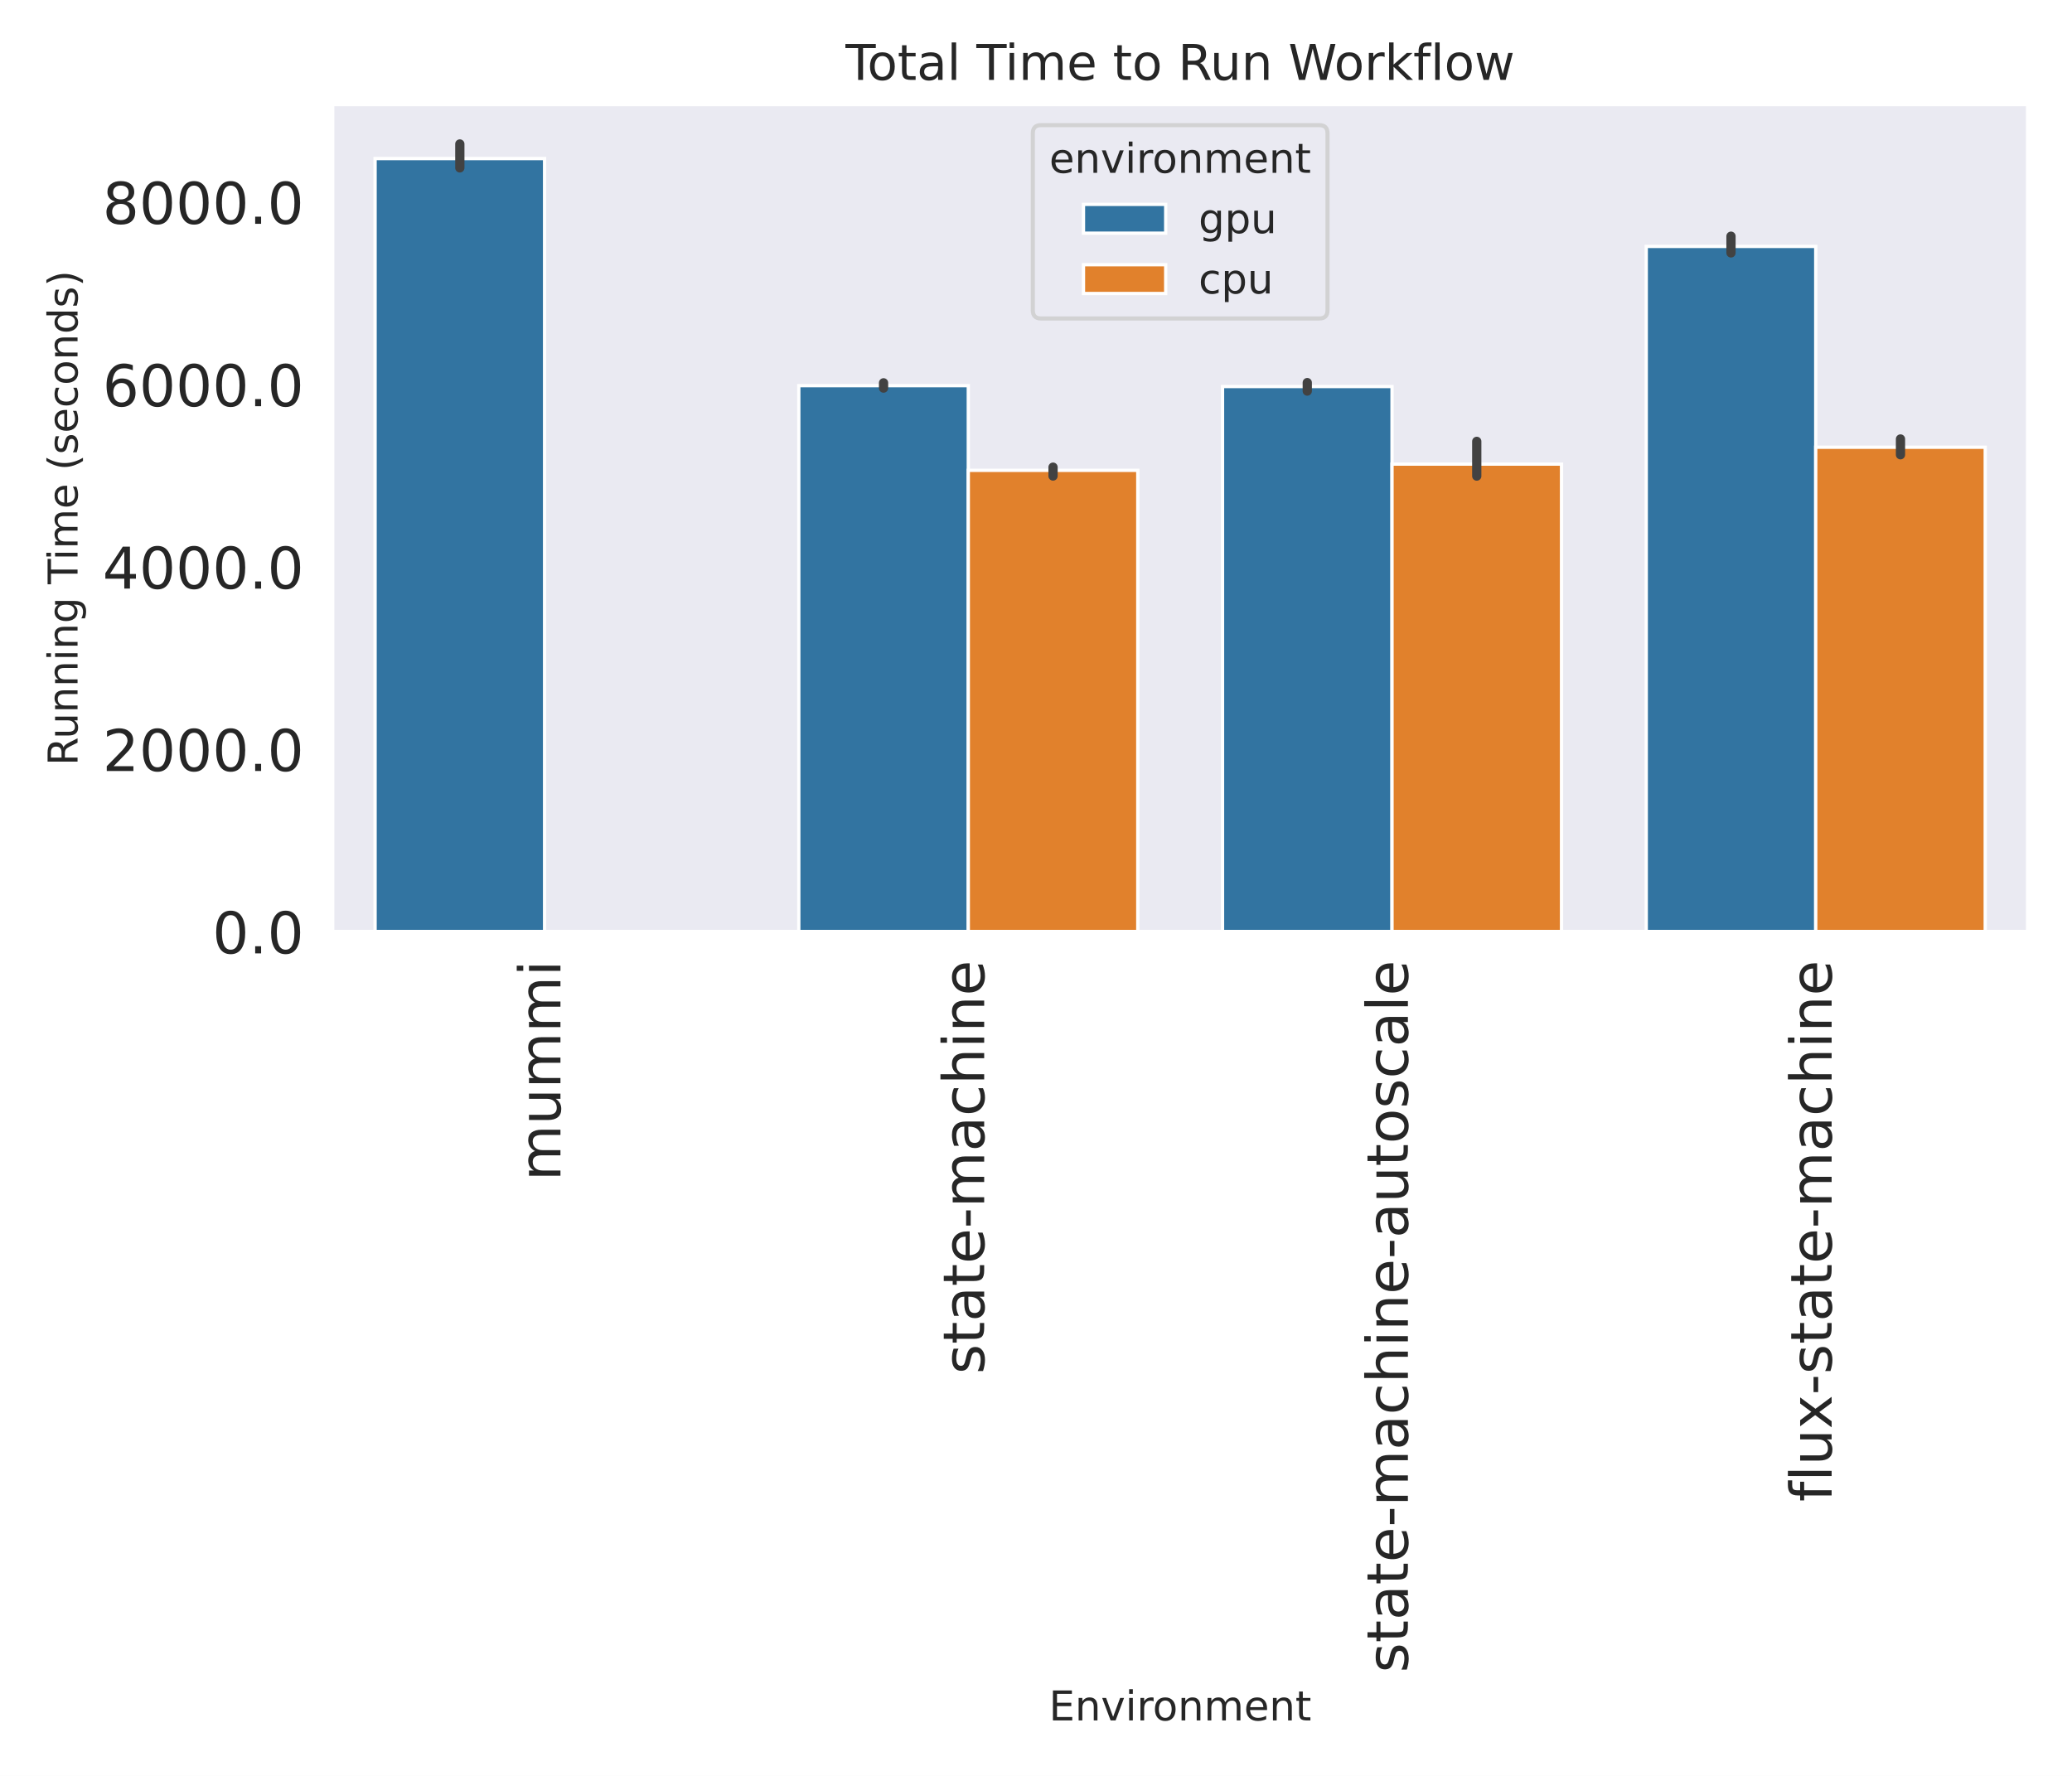
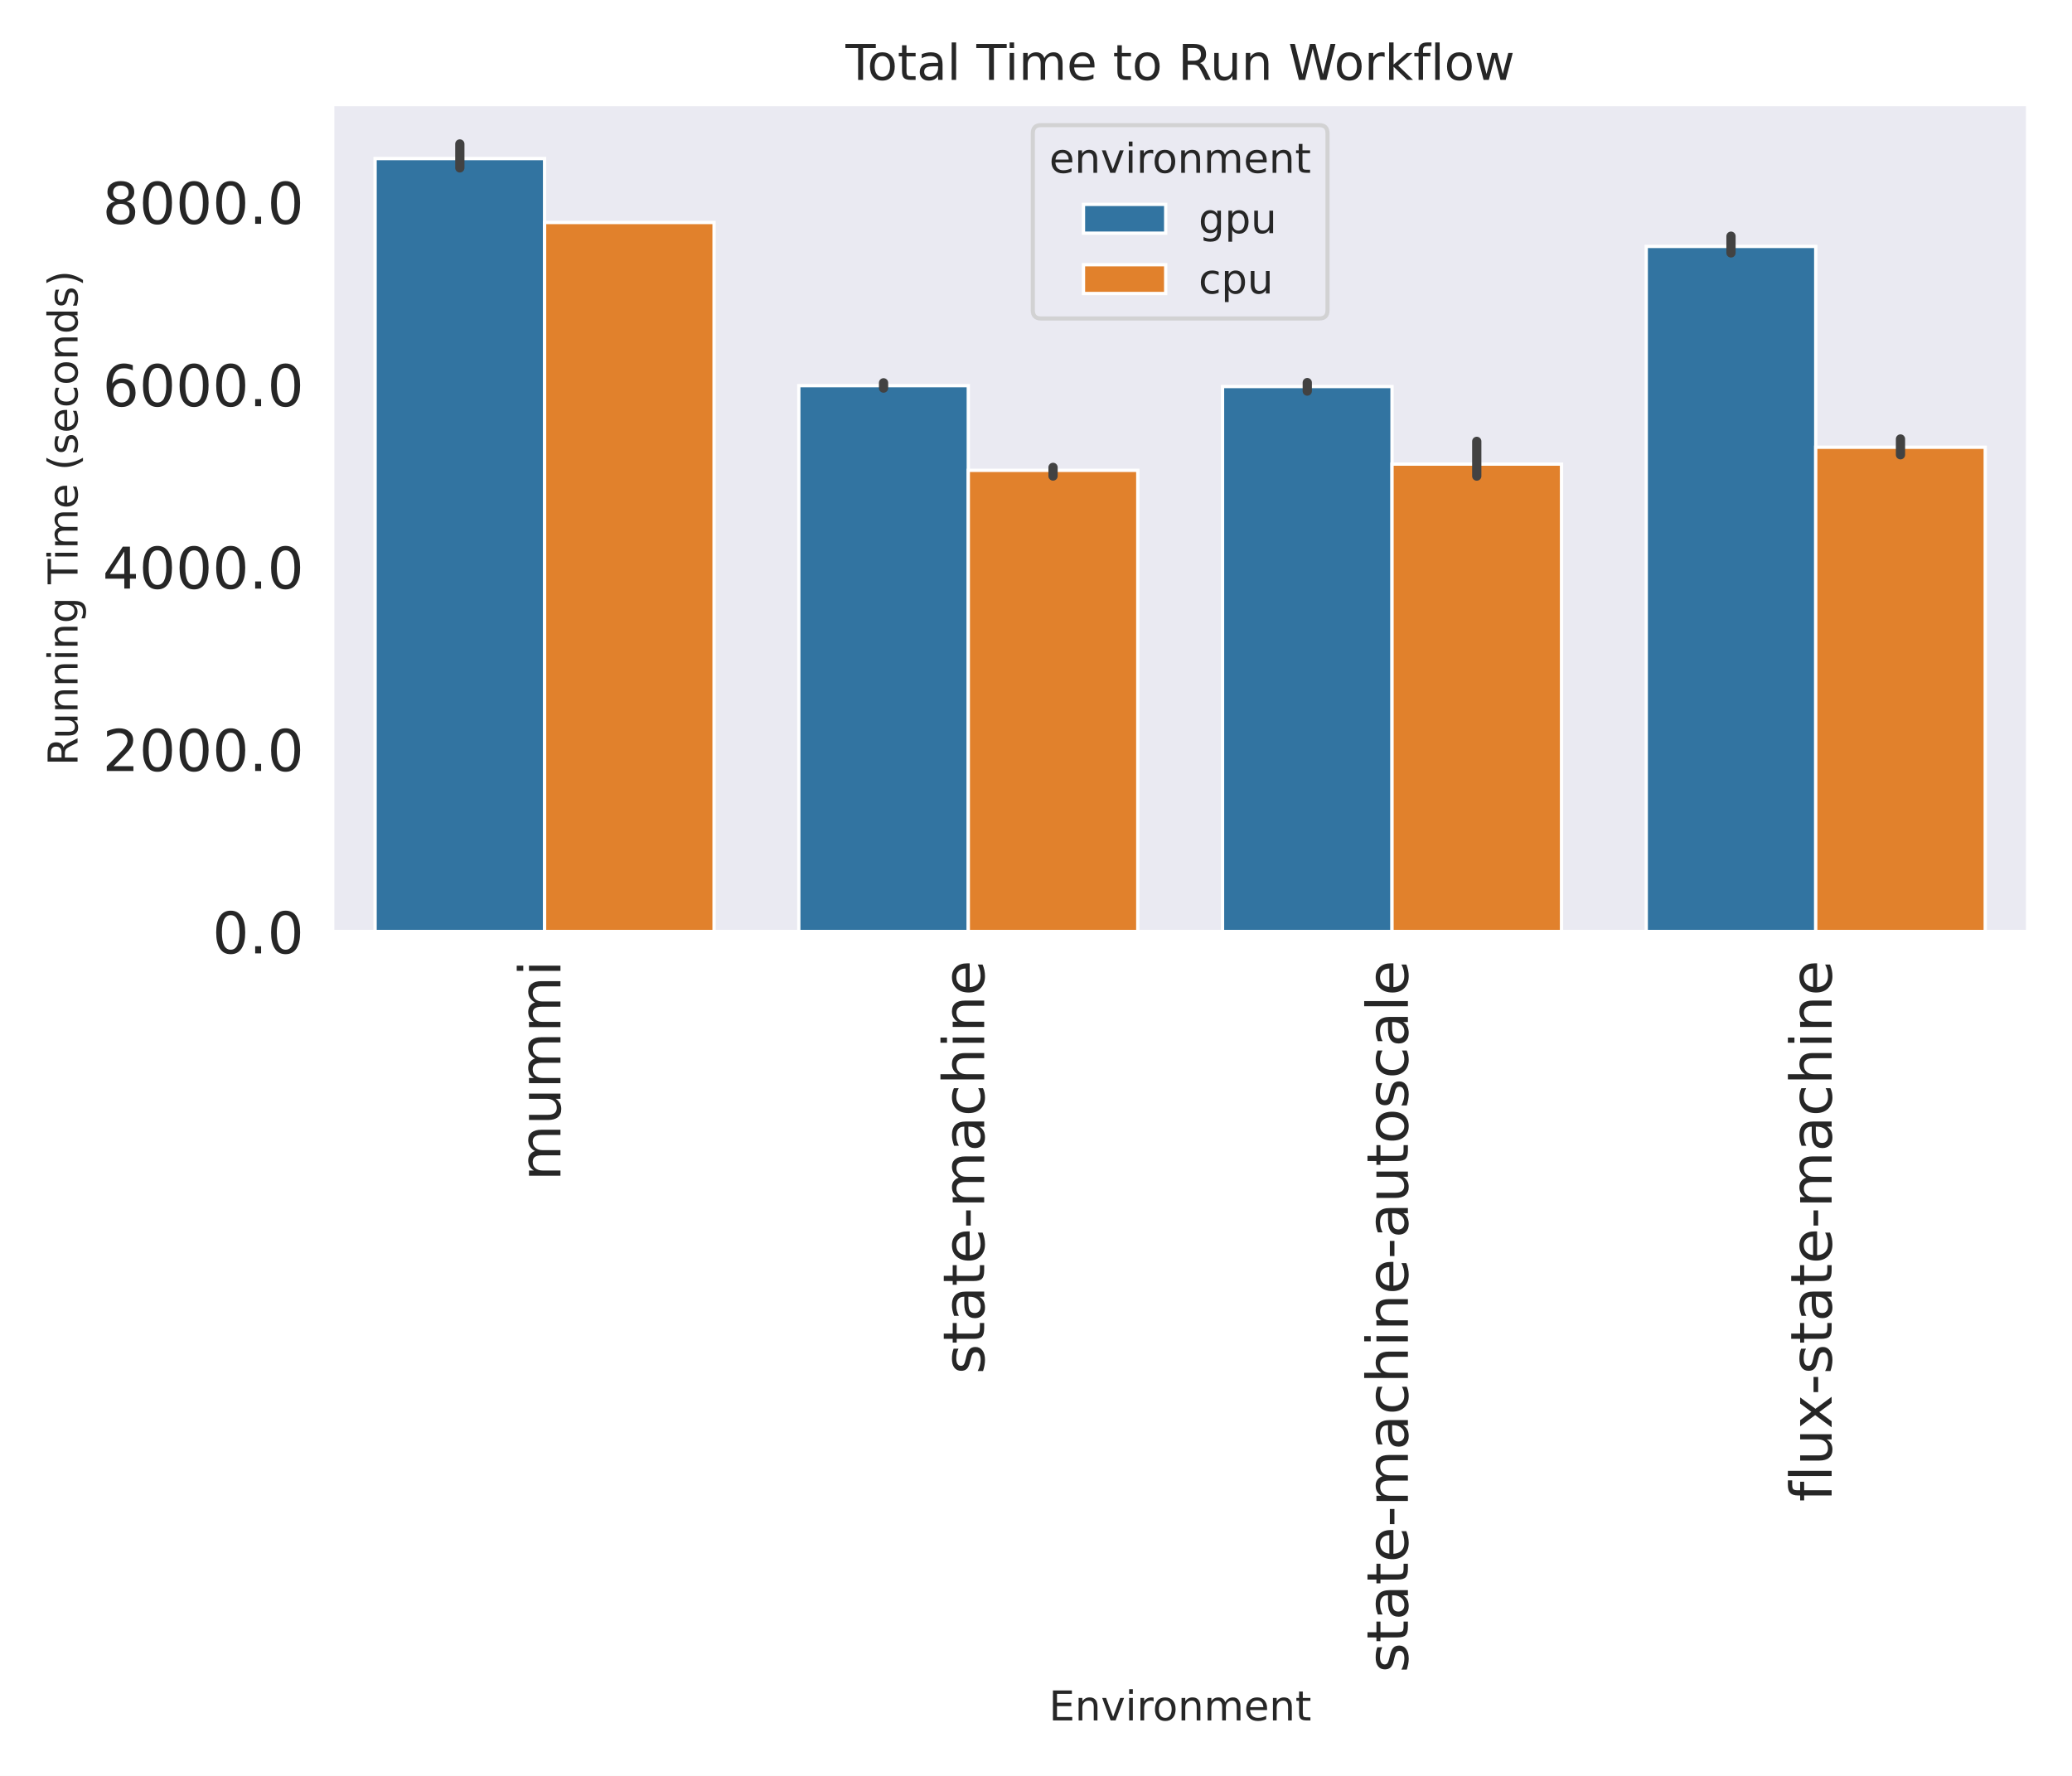
<svg xmlns="http://www.w3.org/2000/svg" xmlns:xlink="http://www.w3.org/1999/xlink" width="504pt" height="432pt" viewBox="0 0 504 432" version="1.1">
  <defs>
    <style type="text/css">*{stroke-linejoin: round; stroke-linecap: butt}</style>
  </defs>
  <g id="figure_1">
    <g id="patch_1">
      <path d="M 0 432  L 504 432  L 504 0  L 0 0  z " style="fill: #ffffff" />
    </g>
    <g id="axes_1">
      <g id="patch_2">
        <path d="M 80.93 226.6  L 493.2 226.6  L 493.2 25.44  L 80.93 25.44  z " style="fill: #eaeaf2" />
      </g>
      <g id="matplotlib.axis_1">
        <g id="xtick_1">
          <g id="text_1">
            <g style="fill: #262626" transform="translate(136.3269 287.2725) rotate(-90) scale(0.14 -0.14)">
              <defs>
                <path id="DejaVuSans-6d" d="M 3328 2828  Q 3544 3216 3844 3400  Q 4144 3584 4550 3584  Q 5097 3584 5394 3201  Q 5691 2819 5691 2113  L 5691 0  L 5113 0  L 5113 2094  Q 5113 2597 4934 2840  Q 4756 3084 4391 3084  Q 3944 3084 3684 2787  Q 3425 2491 3425 1978  L 3425 0  L 2847 0  L 2847 2094  Q 2847 2600 2669 2842  Q 2491 3084 2119 3084  Q 1678 3084 1418 2786  Q 1159 2488 1159 1978  L 1159 0  L 581 0  L 581 3500  L 1159 3500  L 1159 2956  Q 1356 3278 1631 3431  Q 1906 3584 2284 3584  Q 2666 3584 2933 3390  Q 3200 3197 3328 2828  z " transform="scale(0.015625)" />
                <path id="DejaVuSans-75" d="M 544 1381  L 544 3500  L 1119 3500  L 1119 1403  Q 1119 906 1312 657  Q 1506 409 1894 409  Q 2359 409 2629 706  Q 2900 1003 2900 1516  L 2900 3500  L 3475 3500  L 3475 0  L 2900 0  L 2900 538  Q 2691 219 2414 64  Q 2138 -91 1772 -91  Q 1169 -91 856 284  Q 544 659 544 1381  z M 1991 3584  L 1991 3584  z " transform="scale(0.015625)" />
                <path id="DejaVuSans-69" d="M 603 3500  L 1178 3500  L 1178 0  L 603 0  L 603 3500  z M 603 4863  L 1178 4863  L 1178 4134  L 603 4134  L 603 4863  z " transform="scale(0.015625)" />
              </defs>
              <use xlink:href="#DejaVuSans-6d" />
              <use xlink:href="#DejaVuSans-75" x="97.412" />
              <use xlink:href="#DejaVuSans-6d" x="160.791" />
              <use xlink:href="#DejaVuSans-6d" x="258.203" />
              <use xlink:href="#DejaVuSans-69" x="355.615" />
            </g>
          </g>
        </g>
        <g id="xtick_2">
          <g id="text_2">
            <g style="fill: #262626" transform="translate(239.3944 334.2775) rotate(-90) scale(0.14 -0.14)">
              <defs>
                <path id="DejaVuSans-73" d="M 2834 3397  L 2834 2853  Q 2591 2978 2328 3040  Q 2066 3103 1784 3103  Q 1356 3103 1142 2972  Q 928 2841 928 2578  Q 928 2378 1081 2264  Q 1234 2150 1697 2047  L 1894 2003  Q 2506 1872 2764 1633  Q 3022 1394 3022 966  Q 3022 478 2636 193  Q 2250 -91 1575 -91  Q 1294 -91 989 -36  Q 684 19 347 128  L 347 722  Q 666 556 975 473  Q 1284 391 1588 391  Q 1994 391 2212 530  Q 2431 669 2431 922  Q 2431 1156 2273 1281  Q 2116 1406 1581 1522  L 1381 1569  Q 847 1681 609 1914  Q 372 2147 372 2553  Q 372 3047 722 3315  Q 1072 3584 1716 3584  Q 2034 3584 2315 3537  Q 2597 3491 2834 3397  z " transform="scale(0.015625)" />
                <path id="DejaVuSans-74" d="M 1172 4494  L 1172 3500  L 2356 3500  L 2356 3053  L 1172 3053  L 1172 1153  Q 1172 725 1289 603  Q 1406 481 1766 481  L 2356 481  L 2356 0  L 1766 0  Q 1100 0 847 248  Q 594 497 594 1153  L 594 3053  L 172 3053  L 172 3500  L 594 3500  L 594 4494  L 1172 4494  z " transform="scale(0.015625)" />
                <path id="DejaVuSans-61" d="M 2194 1759  Q 1497 1759 1228 1600  Q 959 1441 959 1056  Q 959 750 1161 570  Q 1363 391 1709 391  Q 2188 391 2477 730  Q 2766 1069 2766 1631  L 2766 1759  L 2194 1759  z M 3341 1997  L 3341 0  L 2766 0  L 2766 531  Q 2569 213 2275 61  Q 1981 -91 1556 -91  Q 1019 -91 701 211  Q 384 513 384 1019  Q 384 1609 779 1909  Q 1175 2209 1959 2209  L 2766 2209  L 2766 2266  Q 2766 2663 2505 2880  Q 2244 3097 1772 3097  Q 1472 3097 1187 3025  Q 903 2953 641 2809  L 641 3341  Q 956 3463 1253 3523  Q 1550 3584 1831 3584  Q 2591 3584 2966 3190  Q 3341 2797 3341 1997  z " transform="scale(0.015625)" />
                <path id="DejaVuSans-65" d="M 3597 1894  L 3597 1613  L 953 1613  Q 991 1019 1311 708  Q 1631 397 2203 397  Q 2534 397 2845 478  Q 3156 559 3463 722  L 3463 178  Q 3153 47 2828 -22  Q 2503 -91 2169 -91  Q 1331 -91 842 396  Q 353 884 353 1716  Q 353 2575 817 3079  Q 1281 3584 2069 3584  Q 2775 3584 3186 3129  Q 3597 2675 3597 1894  z M 3022 2063  Q 3016 2534 2758 2815  Q 2500 3097 2075 3097  Q 1594 3097 1305 2825  Q 1016 2553 972 2059  L 3022 2063  z " transform="scale(0.015625)" />
                <path id="DejaVuSans-2d" d="M 313 2009  L 1997 2009  L 1997 1497  L 313 1497  L 313 2009  z " transform="scale(0.015625)" />
                <path id="DejaVuSans-63" d="M 3122 3366  L 3122 2828  Q 2878 2963 2633 3030  Q 2388 3097 2138 3097  Q 1578 3097 1268 2742  Q 959 2388 959 1747  Q 959 1106 1268 751  Q 1578 397 2138 397  Q 2388 397 2633 464  Q 2878 531 3122 666  L 3122 134  Q 2881 22 2623 -34  Q 2366 -91 2075 -91  Q 1284 -91 818 406  Q 353 903 353 1747  Q 353 2603 823 3093  Q 1294 3584 2113 3584  Q 2378 3584 2631 3529  Q 2884 3475 3122 3366  z " transform="scale(0.015625)" />
                <path id="DejaVuSans-68" d="M 3513 2113  L 3513 0  L 2938 0  L 2938 2094  Q 2938 2591 2744 2837  Q 2550 3084 2163 3084  Q 1697 3084 1428 2787  Q 1159 2491 1159 1978  L 1159 0  L 581 0  L 581 4863  L 1159 4863  L 1159 2956  Q 1366 3272 1645 3428  Q 1925 3584 2291 3584  Q 2894 3584 3203 3211  Q 3513 2838 3513 2113  z " transform="scale(0.015625)" />
                <path id="DejaVuSans-6e" d="M 3513 2113  L 3513 0  L 2938 0  L 2938 2094  Q 2938 2591 2744 2837  Q 2550 3084 2163 3084  Q 1697 3084 1428 2787  Q 1159 2491 1159 1978  L 1159 0  L 581 0  L 581 3500  L 1159 3500  L 1159 2956  Q 1366 3272 1645 3428  Q 1925 3584 2291 3584  Q 2894 3584 3203 3211  Q 3513 2838 3513 2113  z " transform="scale(0.015625)" />
              </defs>
              <use xlink:href="#DejaVuSans-73" />
              <use xlink:href="#DejaVuSans-74" x="52.1" />
              <use xlink:href="#DejaVuSans-61" x="91.309" />
              <use xlink:href="#DejaVuSans-74" x="152.588" />
              <use xlink:href="#DejaVuSans-65" x="191.797" />
              <use xlink:href="#DejaVuSans-2d" x="253.32" />
              <use xlink:href="#DejaVuSans-6d" x="289.404" />
              <use xlink:href="#DejaVuSans-61" x="386.816" />
              <use xlink:href="#DejaVuSans-63" x="448.096" />
              <use xlink:href="#DejaVuSans-68" x="503.076" />
              <use xlink:href="#DejaVuSans-69" x="566.455" />
              <use xlink:href="#DejaVuSans-6e" x="594.238" />
              <use xlink:href="#DejaVuSans-65" x="657.617" />
            </g>
          </g>
        </g>
        <g id="xtick_3">
          <g id="text_3">
            <g style="fill: #262626" transform="translate(342.4619 406.9091) rotate(-90) scale(0.14 -0.14)">
              <defs>
                <path id="DejaVuSans-6f" d="M 1959 3097  Q 1497 3097 1228 2736  Q 959 2375 959 1747  Q 959 1119 1226 758  Q 1494 397 1959 397  Q 2419 397 2687 759  Q 2956 1122 2956 1747  Q 2956 2369 2687 2733  Q 2419 3097 1959 3097  z M 1959 3584  Q 2709 3584 3137 3096  Q 3566 2609 3566 1747  Q 3566 888 3137 398  Q 2709 -91 1959 -91  Q 1206 -91 779 398  Q 353 888 353 1747  Q 353 2609 779 3096  Q 1206 3584 1959 3584  z " transform="scale(0.015625)" />
                <path id="DejaVuSans-6c" d="M 603 4863  L 1178 4863  L 1178 0  L 603 0  L 603 4863  z " transform="scale(0.015625)" />
              </defs>
              <use xlink:href="#DejaVuSans-73" />
              <use xlink:href="#DejaVuSans-74" x="52.1" />
              <use xlink:href="#DejaVuSans-61" x="91.309" />
              <use xlink:href="#DejaVuSans-74" x="152.588" />
              <use xlink:href="#DejaVuSans-65" x="191.797" />
              <use xlink:href="#DejaVuSans-2d" x="253.32" />
              <use xlink:href="#DejaVuSans-6d" x="289.404" />
              <use xlink:href="#DejaVuSans-61" x="386.816" />
              <use xlink:href="#DejaVuSans-63" x="448.096" />
              <use xlink:href="#DejaVuSans-68" x="503.076" />
              <use xlink:href="#DejaVuSans-69" x="566.455" />
              <use xlink:href="#DejaVuSans-6e" x="594.238" />
              <use xlink:href="#DejaVuSans-65" x="657.617" />
              <use xlink:href="#DejaVuSans-2d" x="719.141" />
              <use xlink:href="#DejaVuSans-61" x="755.225" />
              <use xlink:href="#DejaVuSans-75" x="816.504" />
              <use xlink:href="#DejaVuSans-74" x="879.883" />
              <use xlink:href="#DejaVuSans-6f" x="919.092" />
              <use xlink:href="#DejaVuSans-73" x="980.273" />
              <use xlink:href="#DejaVuSans-63" x="1032.373" />
              <use xlink:href="#DejaVuSans-61" x="1087.354" />
              <use xlink:href="#DejaVuSans-6c" x="1148.633" />
              <use xlink:href="#DejaVuSans-65" x="1176.416" />
            </g>
          </g>
        </g>
        <g id="xtick_4">
          <g id="text_4">
            <g style="fill: #262626" transform="translate(445.5294 365.305) rotate(-90) scale(0.14 -0.14)">
              <defs>
                <path id="DejaVuSans-66" d="M 2375 4863  L 2375 4384  L 1825 4384  Q 1516 4384 1395 4259  Q 1275 4134 1275 3809  L 1275 3500  L 2222 3500  L 2222 3053  L 1275 3053  L 1275 0  L 697 0  L 697 3053  L 147 3053  L 147 3500  L 697 3500  L 697 3744  Q 697 4328 969 4595  Q 1241 4863 1831 4863  L 2375 4863  z " transform="scale(0.015625)" />
                <path id="DejaVuSans-78" d="M 3513 3500  L 2247 1797  L 3578 0  L 2900 0  L 1881 1375  L 863 0  L 184 0  L 1544 1831  L 300 3500  L 978 3500  L 1906 2253  L 2834 3500  L 3513 3500  z " transform="scale(0.015625)" />
              </defs>
              <use xlink:href="#DejaVuSans-66" />
              <use xlink:href="#DejaVuSans-6c" x="35.205" />
              <use xlink:href="#DejaVuSans-75" x="62.988" />
              <use xlink:href="#DejaVuSans-78" x="126.367" />
              <use xlink:href="#DejaVuSans-2d" x="185.547" />
              <use xlink:href="#DejaVuSans-73" x="221.631" />
              <use xlink:href="#DejaVuSans-74" x="273.73" />
              <use xlink:href="#DejaVuSans-61" x="312.939" />
              <use xlink:href="#DejaVuSans-74" x="374.219" />
              <use xlink:href="#DejaVuSans-65" x="413.428" />
              <use xlink:href="#DejaVuSans-2d" x="474.951" />
              <use xlink:href="#DejaVuSans-6d" x="511.035" />
              <use xlink:href="#DejaVuSans-61" x="608.447" />
              <use xlink:href="#DejaVuSans-63" x="669.727" />
              <use xlink:href="#DejaVuSans-68" x="724.707" />
              <use xlink:href="#DejaVuSans-69" x="788.086" />
              <use xlink:href="#DejaVuSans-6e" x="815.869" />
              <use xlink:href="#DejaVuSans-65" x="879.248" />
            </g>
          </g>
        </g>
        <g id="text_5">
          <g style="fill: #262626" transform="translate(255.1416 418.5075) scale(0.1 -0.1)">
            <defs>
              <path id="DejaVuSans-45" d="M 628 4666  L 3578 4666  L 3578 4134  L 1259 4134  L 1259 2753  L 3481 2753  L 3481 2222  L 1259 2222  L 1259 531  L 3634 531  L 3634 0  L 628 0  L 628 4666  z " transform="scale(0.015625)" />
              <path id="DejaVuSans-76" d="M 191 3500  L 800 3500  L 1894 563  L 2988 3500  L 3597 3500  L 2284 0  L 1503 0  L 191 3500  z " transform="scale(0.015625)" />
              <path id="DejaVuSans-72" d="M 2631 2963  Q 2534 3019 2420 3045  Q 2306 3072 2169 3072  Q 1681 3072 1420 2755  Q 1159 2438 1159 1844  L 1159 0  L 581 0  L 581 3500  L 1159 3500  L 1159 2956  Q 1341 3275 1631 3429  Q 1922 3584 2338 3584  Q 2397 3584 2469 3576  Q 2541 3569 2628 3553  L 2631 2963  z " transform="scale(0.015625)" />
            </defs>
            <use xlink:href="#DejaVuSans-45" />
            <use xlink:href="#DejaVuSans-6e" x="63.184" />
            <use xlink:href="#DejaVuSans-76" x="126.562" />
            <use xlink:href="#DejaVuSans-69" x="185.742" />
            <use xlink:href="#DejaVuSans-72" x="213.525" />
            <use xlink:href="#DejaVuSans-6f" x="252.389" />
            <use xlink:href="#DejaVuSans-6e" x="313.57" />
            <use xlink:href="#DejaVuSans-6d" x="376.949" />
            <use xlink:href="#DejaVuSans-65" x="474.361" />
            <use xlink:href="#DejaVuSans-6e" x="535.885" />
            <use xlink:href="#DejaVuSans-74" x="599.264" />
          </g>
        </g>
      </g>
      <g id="matplotlib.axis_2">
        <g id="ytick_1">
          <g id="text_6">
            <g style="fill: #262626" transform="translate(51.66562 231.9189) scale(0.14 -0.14)">
              <defs>
                <path id="DejaVuSans-30" d="M 2034 4250  Q 1547 4250 1301 3770  Q 1056 3291 1056 2328  Q 1056 1369 1301 889  Q 1547 409 2034 409  Q 2525 409 2770 889  Q 3016 1369 3016 2328  Q 3016 3291 2770 3770  Q 2525 4250 2034 4250  z M 2034 4750  Q 2819 4750 3233 4129  Q 3647 3509 3647 2328  Q 3647 1150 3233 529  Q 2819 -91 2034 -91  Q 1250 -91 836 529  Q 422 1150 422 2328  Q 422 3509 836 4129  Q 1250 4750 2034 4750  z " transform="scale(0.015625)" />
                <path id="DejaVuSans-2e" d="M 684 794  L 1344 794  L 1344 0  L 684 0  L 684 794  z " transform="scale(0.015625)" />
              </defs>
              <use xlink:href="#DejaVuSans-30" />
              <use xlink:href="#DejaVuSans-2e" x="63.623" />
              <use xlink:href="#DejaVuSans-30" x="95.41" />
            </g>
          </g>
        </g>
        <g id="ytick_2">
          <g id="text_7">
            <g style="fill: #262626" transform="translate(24.94312 187.5504) scale(0.14 -0.14)">
              <defs>
                <path id="DejaVuSans-32" d="M 1228 531  L 3431 531  L 3431 0  L 469 0  L 469 531  Q 828 903 1448 1529  Q 2069 2156 2228 2338  Q 2531 2678 2651 2914  Q 2772 3150 2772 3378  Q 2772 3750 2511 3984  Q 2250 4219 1831 4219  Q 1534 4219 1204 4116  Q 875 4013 500 3803  L 500 4441  Q 881 4594 1212 4672  Q 1544 4750 1819 4750  Q 2544 4750 2975 4387  Q 3406 4025 3406 3419  Q 3406 3131 3298 2873  Q 3191 2616 2906 2266  Q 2828 2175 2409 1742  Q 1991 1309 1228 531  z " transform="scale(0.015625)" />
              </defs>
              <use xlink:href="#DejaVuSans-32" />
              <use xlink:href="#DejaVuSans-30" x="63.623" />
              <use xlink:href="#DejaVuSans-30" x="127.246" />
              <use xlink:href="#DejaVuSans-30" x="190.869" />
              <use xlink:href="#DejaVuSans-2e" x="254.492" />
              <use xlink:href="#DejaVuSans-30" x="286.279" />
            </g>
          </g>
        </g>
        <g id="ytick_3">
          <g id="text_8">
            <g style="fill: #262626" transform="translate(24.94312 143.1819) scale(0.14 -0.14)">
              <defs>
                <path id="DejaVuSans-34" d="M 2419 4116  L 825 1625  L 2419 1625  L 2419 4116  z M 2253 4666  L 3047 4666  L 3047 1625  L 3713 1625  L 3713 1100  L 3047 1100  L 3047 0  L 2419 0  L 2419 1100  L 313 1100  L 313 1709  L 2253 4666  z " transform="scale(0.015625)" />
              </defs>
              <use xlink:href="#DejaVuSans-34" />
              <use xlink:href="#DejaVuSans-30" x="63.623" />
              <use xlink:href="#DejaVuSans-30" x="127.246" />
              <use xlink:href="#DejaVuSans-30" x="190.869" />
              <use xlink:href="#DejaVuSans-2e" x="254.492" />
              <use xlink:href="#DejaVuSans-30" x="286.279" />
            </g>
          </g>
        </g>
        <g id="ytick_4">
          <g id="text_9">
            <g style="fill: #262626" transform="translate(24.94312 98.81342) scale(0.14 -0.14)">
              <defs>
                <path id="DejaVuSans-36" d="M 2113 2584  Q 1688 2584 1439 2293  Q 1191 2003 1191 1497  Q 1191 994 1439 701  Q 1688 409 2113 409  Q 2538 409 2786 701  Q 3034 994 3034 1497  Q 3034 2003 2786 2293  Q 2538 2584 2113 2584  z M 3366 4563  L 3366 3988  Q 3128 4100 2886 4159  Q 2644 4219 2406 4219  Q 1781 4219 1451 3797  Q 1122 3375 1075 2522  Q 1259 2794 1537 2939  Q 1816 3084 2150 3084  Q 2853 3084 3261 2657  Q 3669 2231 3669 1497  Q 3669 778 3244 343  Q 2819 -91 2113 -91  Q 1303 -91 875 529  Q 447 1150 447 2328  Q 447 3434 972 4092  Q 1497 4750 2381 4750  Q 2619 4750 2861 4703  Q 3103 4656 3366 4563  z " transform="scale(0.015625)" />
              </defs>
              <use xlink:href="#DejaVuSans-36" />
              <use xlink:href="#DejaVuSans-30" x="63.623" />
              <use xlink:href="#DejaVuSans-30" x="127.246" />
              <use xlink:href="#DejaVuSans-30" x="190.869" />
              <use xlink:href="#DejaVuSans-2e" x="254.492" />
              <use xlink:href="#DejaVuSans-30" x="286.279" />
            </g>
          </g>
        </g>
        <g id="ytick_5">
          <g id="text_10">
            <g style="fill: #262626" transform="translate(24.94312 54.44492) scale(0.14 -0.14)">
              <defs>
                <path id="DejaVuSans-38" d="M 2034 2216  Q 1584 2216 1326 1975  Q 1069 1734 1069 1313  Q 1069 891 1326 650  Q 1584 409 2034 409  Q 2484 409 2743 651  Q 3003 894 3003 1313  Q 3003 1734 2745 1975  Q 2488 2216 2034 2216  z M 1403 2484  Q 997 2584 770 2862  Q 544 3141 544 3541  Q 544 4100 942 4425  Q 1341 4750 2034 4750  Q 2731 4750 3128 4425  Q 3525 4100 3525 3541  Q 3525 3141 3298 2862  Q 3072 2584 2669 2484  Q 3125 2378 3379 2068  Q 3634 1759 3634 1313  Q 3634 634 3220 271  Q 2806 -91 2034 -91  Q 1263 -91 848 271  Q 434 634 434 1313  Q 434 1759 690 2068  Q 947 2378 1403 2484  z M 1172 3481  Q 1172 3119 1398 2916  Q 1625 2713 2034 2713  Q 2441 2713 2670 2916  Q 2900 3119 2900 3481  Q 2900 3844 2670 4047  Q 2441 4250 2034 4250  Q 1625 4250 1398 4047  Q 1172 3844 1172 3481  z " transform="scale(0.015625)" />
              </defs>
              <use xlink:href="#DejaVuSans-38" />
              <use xlink:href="#DejaVuSans-30" x="63.623" />
              <use xlink:href="#DejaVuSans-30" x="127.246" />
              <use xlink:href="#DejaVuSans-30" x="190.869" />
              <use xlink:href="#DejaVuSans-2e" x="254.492" />
              <use xlink:href="#DejaVuSans-30" x="286.279" />
            </g>
          </g>
        </g>
        <g id="text_11">
          <g style="fill: #262626" transform="translate(18.86344 186.2583) rotate(-90) scale(0.1 -0.1)">
            <defs>
              <path id="DejaVuSans-52" d="M 2841 2188  Q 3044 2119 3236 1894  Q 3428 1669 3622 1275  L 4263 0  L 3584 0  L 2988 1197  Q 2756 1666 2539 1819  Q 2322 1972 1947 1972  L 1259 1972  L 1259 0  L 628 0  L 628 4666  L 2053 4666  Q 2853 4666 3247 4331  Q 3641 3997 3641 3322  Q 3641 2881 3436 2590  Q 3231 2300 2841 2188  z M 1259 4147  L 1259 2491  L 2053 2491  Q 2509 2491 2742 2702  Q 2975 2913 2975 3322  Q 2975 3731 2742 3939  Q 2509 4147 2053 4147  L 1259 4147  z " transform="scale(0.015625)" />
              <path id="DejaVuSans-67" d="M 2906 1791  Q 2906 2416 2648 2759  Q 2391 3103 1925 3103  Q 1463 3103 1205 2759  Q 947 2416 947 1791  Q 947 1169 1205 825  Q 1463 481 1925 481  Q 2391 481 2648 825  Q 2906 1169 2906 1791  z M 3481 434  Q 3481 -459 3084 -895  Q 2688 -1331 1869 -1331  Q 1566 -1331 1297 -1286  Q 1028 -1241 775 -1147  L 775 -588  Q 1028 -725 1275 -790  Q 1522 -856 1778 -856  Q 2344 -856 2625 -561  Q 2906 -266 2906 331  L 2906 616  Q 2728 306 2450 153  Q 2172 0 1784 0  Q 1141 0 747 490  Q 353 981 353 1791  Q 353 2603 747 3093  Q 1141 3584 1784 3584  Q 2172 3584 2450 3431  Q 2728 3278 2906 2969  L 2906 3500  L 3481 3500  L 3481 434  z " transform="scale(0.015625)" />
              <path id="DejaVuSans-20" transform="scale(0.015625)" />
              <path id="DejaVuSans-54" d="M -19 4666  L 3928 4666  L 3928 4134  L 2272 4134  L 2272 0  L 1638 0  L 1638 4134  L -19 4134  L -19 4666  z " transform="scale(0.015625)" />
              <path id="DejaVuSans-28" d="M 1984 4856  Q 1566 4138 1362 3434  Q 1159 2731 1159 2009  Q 1159 1288 1364 580  Q 1569 -128 1984 -844  L 1484 -844  Q 1016 -109 783 600  Q 550 1309 550 2009  Q 550 2706 781 3412  Q 1013 4119 1484 4856  L 1984 4856  z " transform="scale(0.015625)" />
              <path id="DejaVuSans-64" d="M 2906 2969  L 2906 4863  L 3481 4863  L 3481 0  L 2906 0  L 2906 525  Q 2725 213 2448 61  Q 2172 -91 1784 -91  Q 1150 -91 751 415  Q 353 922 353 1747  Q 353 2572 751 3078  Q 1150 3584 1784 3584  Q 2172 3584 2448 3432  Q 2725 3281 2906 2969  z M 947 1747  Q 947 1113 1208 752  Q 1469 391 1925 391  Q 2381 391 2643 752  Q 2906 1113 2906 1747  Q 2906 2381 2643 2742  Q 2381 3103 1925 3103  Q 1469 3103 1208 2742  Q 947 2381 947 1747  z " transform="scale(0.015625)" />
              <path id="DejaVuSans-29" d="M 513 4856  L 1013 4856  Q 1481 4119 1714 3412  Q 1947 2706 1947 2009  Q 1947 1309 1714 600  Q 1481 -109 1013 -844  L 513 -844  Q 928 -128 1133 580  Q 1338 1288 1338 2009  Q 1338 2731 1133 3434  Q 928 4138 513 4856  z " transform="scale(0.015625)" />
            </defs>
            <use xlink:href="#DejaVuSans-52" />
            <use xlink:href="#DejaVuSans-75" x="64.982" />
            <use xlink:href="#DejaVuSans-6e" x="128.361" />
            <use xlink:href="#DejaVuSans-6e" x="191.74" />
            <use xlink:href="#DejaVuSans-69" x="255.119" />
            <use xlink:href="#DejaVuSans-6e" x="282.902" />
            <use xlink:href="#DejaVuSans-67" x="346.281" />
            <use xlink:href="#DejaVuSans-20" x="409.758" />
            <use xlink:href="#DejaVuSans-54" x="441.545" />
            <use xlink:href="#DejaVuSans-69" x="499.504" />
            <use xlink:href="#DejaVuSans-6d" x="527.287" />
            <use xlink:href="#DejaVuSans-65" x="624.699" />
            <use xlink:href="#DejaVuSans-20" x="686.223" />
            <use xlink:href="#DejaVuSans-28" x="718.01" />
            <use xlink:href="#DejaVuSans-73" x="757.023" />
            <use xlink:href="#DejaVuSans-65" x="809.123" />
            <use xlink:href="#DejaVuSans-63" x="870.646" />
            <use xlink:href="#DejaVuSans-6f" x="925.627" />
            <use xlink:href="#DejaVuSans-6e" x="986.809" />
            <use xlink:href="#DejaVuSans-64" x="1050.188" />
            <use xlink:href="#DejaVuSans-73" x="1113.664" />
            <use xlink:href="#DejaVuSans-29" x="1165.764" />
          </g>
        </g>
      </g>
      <g id="patch_3">
-         <path d="M 91.237 226.6  L 132.464 226.6  L 132.464 38.57  L 91.237 38.57  z " clip-path="url(#p994aacde06)" style="fill: #3274a1; stroke: #ffffff; stroke-width: 0.8; stroke-linejoin: miter" />
+         <path d="M 91.237 226.6  L 132.464 226.6  L 132.464 38.57  L 91.237 38.57  z " clip-path="url(#p84a7188ea7)" style="fill: #3274a1; stroke: #ffffff; stroke-width: 0.8; stroke-linejoin: miter" />
      </g>
      <g id="patch_4">
-         <path d="M 194.304 226.6  L 235.531 226.6  L 235.531 93.816  L 194.304 93.816  z " clip-path="url(#p994aacde06)" style="fill: #3274a1; stroke: #ffffff; stroke-width: 0.8; stroke-linejoin: miter" />
+         <path d="M 194.304 226.6  L 235.531 226.6  L 235.531 93.816  L 194.304 93.816  z " clip-path="url(#p84a7188ea7)" style="fill: #3274a1; stroke: #ffffff; stroke-width: 0.8; stroke-linejoin: miter" />
      </g>
      <g id="patch_5">
-         <path d="M 297.372 226.6  L 338.599 226.6  L 338.599 94.032  L 297.372 94.032  z " clip-path="url(#p994aacde06)" style="fill: #3274a1; stroke: #ffffff; stroke-width: 0.8; stroke-linejoin: miter" />
+         <path d="M 297.372 226.6  L 338.599 226.6  L 338.599 94.032  L 297.372 94.032  z " clip-path="url(#p84a7188ea7)" style="fill: #3274a1; stroke: #ffffff; stroke-width: 0.8; stroke-linejoin: miter" />
      </g>
      <g id="patch_6">
-         <path d="M 400.439 226.6  L 441.666 226.6  L 441.666 59.949  L 400.439 59.949  z " clip-path="url(#p994aacde06)" style="fill: #3274a1; stroke: #ffffff; stroke-width: 0.8; stroke-linejoin: miter" />
+         <path d="M 400.439 226.6  L 441.666 226.6  L 441.666 59.949  L 400.439 59.949  z " clip-path="url(#p84a7188ea7)" style="fill: #3274a1; stroke: #ffffff; stroke-width: 0.8; stroke-linejoin: miter" />
      </g>
      <g id="patch_7">
-         <path d="M 235.531 226.6  L 276.758 226.6  L 276.758 114.413  L 235.531 114.413  z " clip-path="url(#p994aacde06)" style="fill: #e1812c; stroke: #ffffff; stroke-width: 0.8; stroke-linejoin: miter" />
+         <path d="M 132.464 226.6  L 173.691 226.6  L 173.691 54.122  L 132.464 54.122  z " clip-path="url(#p84a7188ea7)" style="fill: #e1812c; stroke: #ffffff; stroke-width: 0.8; stroke-linejoin: miter" />
      </g>
      <g id="patch_8">
-         <path d="M 338.599 226.6  L 379.826 226.6  L 379.826 112.903  L 338.599 112.903  z " clip-path="url(#p994aacde06)" style="fill: #e1812c; stroke: #ffffff; stroke-width: 0.8; stroke-linejoin: miter" />
+         <path d="M 235.531 226.6  L 276.758 226.6  L 276.758 114.413  L 235.531 114.413  z " clip-path="url(#p84a7188ea7)" style="fill: #e1812c; stroke: #ffffff; stroke-width: 0.8; stroke-linejoin: miter" />
      </g>
      <g id="patch_9">
-         <path d="M 441.666 226.6  L 482.893 226.6  L 482.893 108.8  L 441.666 108.8  z " clip-path="url(#p994aacde06)" style="fill: #e1812c; stroke: #ffffff; stroke-width: 0.8; stroke-linejoin: miter" />
+         <path d="M 338.599 226.6  L 379.826 226.6  L 379.826 112.903  L 338.599 112.903  z " clip-path="url(#p84a7188ea7)" style="fill: #e1812c; stroke: #ffffff; stroke-width: 0.8; stroke-linejoin: miter" />
      </g>
      <g id="patch_10">
-         <path d="M 132.464 226.6  L 132.464 226.6  L 132.464 226.6  L 132.464 226.6  z " clip-path="url(#p994aacde06)" style="fill: #3274a1; stroke: #ffffff; stroke-width: 0.8; stroke-linejoin: miter" />
+         <path d="M 441.666 226.6  L 482.893 226.6  L 482.893 108.8  L 441.666 108.8  z " clip-path="url(#p84a7188ea7)" style="fill: #e1812c; stroke: #ffffff; stroke-width: 0.8; stroke-linejoin: miter" />
      </g>
      <g id="patch_11">
-         <path d="M 132.464 226.6  L 132.464 226.6  L 132.464 226.6  L 132.464 226.6  z " clip-path="url(#p994aacde06)" style="fill: #e1812c; stroke: #ffffff; stroke-width: 0.8; stroke-linejoin: miter" />
+         <path d="M 132.464 226.6  L 132.464 226.6  L 132.464 226.6  L 132.464 226.6  z " clip-path="url(#p84a7188ea7)" style="fill: #3274a1; stroke: #ffffff; stroke-width: 0.8; stroke-linejoin: miter" />
+       </g>
+       <g id="patch_12">
+         <path d="M 132.464 226.6  L 132.464 226.6  L 132.464 226.6  L 132.464 226.6  z " clip-path="url(#p84a7188ea7)" style="fill: #e1812c; stroke: #ffffff; stroke-width: 0.8; stroke-linejoin: miter" />
      </g>
      <g id="line2d_1">
-         <path d="M 111.85 40.844  L 111.85 35.019  " clip-path="url(#p994aacde06)" style="fill: none; stroke: #424242; stroke-width: 2.25; stroke-linecap: round" />
+         <path d="M 111.85 40.844  L 111.85 35.019  " clip-path="url(#p84a7188ea7)" style="fill: none; stroke: #424242; stroke-width: 2.25; stroke-linecap: round" />
      </g>
      <g id="line2d_2">
-         <path d="M 214.918 94.408  L 214.918 93.121  " clip-path="url(#p994aacde06)" style="fill: none; stroke: #424242; stroke-width: 2.25; stroke-linecap: round" />
+         <path d="M 214.918 94.408  L 214.918 93.121  " clip-path="url(#p84a7188ea7)" style="fill: none; stroke: #424242; stroke-width: 2.25; stroke-linecap: round" />
      </g>
      <g id="line2d_3">
-         <path d="M 317.985 95.135  L 317.985 93.065  " clip-path="url(#p994aacde06)" style="fill: none; stroke: #424242; stroke-width: 2.25; stroke-linecap: round" />
+         <path d="M 317.985 95.135  L 317.985 93.065  " clip-path="url(#p84a7188ea7)" style="fill: none; stroke: #424242; stroke-width: 2.25; stroke-linecap: round" />
      </g>
      <g id="line2d_4">
-         <path d="M 421.053 61.523  L 421.053 57.453  " clip-path="url(#p994aacde06)" style="fill: none; stroke: #424242; stroke-width: 2.25; stroke-linecap: round" />
+         <path d="M 421.053 61.523  L 421.053 57.453  " clip-path="url(#p84a7188ea7)" style="fill: none; stroke: #424242; stroke-width: 2.25; stroke-linecap: round" />
      </g>
      <g id="line2d_5">
-         <path d="M 256.145 115.796  L 256.145 113.639  " clip-path="url(#p994aacde06)" style="fill: none; stroke: #424242; stroke-width: 2.25; stroke-linecap: round" />
+         <path clip-path="url(#p84a7188ea7)" style="fill: none; stroke: #424242; stroke-width: 2.25; stroke-linecap: round" />
      </g>
      <g id="line2d_6">
-         <path d="M 359.212 115.813  L 359.212 107.363  " clip-path="url(#p994aacde06)" style="fill: none; stroke: #424242; stroke-width: 2.25; stroke-linecap: round" />
+         <path d="M 256.145 115.796  L 256.145 113.693  " clip-path="url(#p84a7188ea7)" style="fill: none; stroke: #424242; stroke-width: 2.25; stroke-linecap: round" />
      </g>
      <g id="line2d_7">
-         <path d="M 462.28 110.628  L 462.28 106.786  " clip-path="url(#p994aacde06)" style="fill: none; stroke: #424242; stroke-width: 2.25; stroke-linecap: round" />
-       </g>
-       <g id="patch_12">
+         <path d="M 359.212 115.813  L 359.212 107.363  " clip-path="url(#p84a7188ea7)" style="fill: none; stroke: #424242; stroke-width: 2.25; stroke-linecap: round" />
+       </g>
+       <g id="line2d_8">
+         <path d="M 462.28 110.628  L 462.28 106.786  " clip-path="url(#p84a7188ea7)" style="fill: none; stroke: #424242; stroke-width: 2.25; stroke-linecap: round" />
+       </g>
+       <g id="patch_13">
        <path d="M 80.93 226.6  L 80.93 25.44  " style="fill: none; stroke: #ffffff; stroke-width: 0.8; stroke-linejoin: miter; stroke-linecap: square" />
      </g>
-       <g id="patch_13">
+       <g id="patch_14">
        <path d="M 493.2 226.6  L 493.2 25.44  " style="fill: none; stroke: #ffffff; stroke-width: 0.8; stroke-linejoin: miter; stroke-linecap: square" />
      </g>
-       <g id="patch_14">
+       <g id="patch_15">
        <path d="M 80.93 226.6  L 493.2 226.6  " style="fill: none; stroke: #ffffff; stroke-width: 0.8; stroke-linejoin: miter; stroke-linecap: square" />
      </g>
-       <g id="patch_15">
+       <g id="patch_16">
        <path d="M 80.93 25.44  L 493.2 25.44  " style="fill: none; stroke: #ffffff; stroke-width: 0.8; stroke-linejoin: miter; stroke-linecap: square" />
      </g>
      <g id="text_12">
        <g style="fill: #262626" transform="translate(205.6684 19.44) scale(0.12 -0.12)">
          <defs>
            <path id="DejaVuSans-57" d="M 213 4666  L 850 4666  L 1831 722  L 2809 4666  L 3519 4666  L 4500 722  L 5478 4666  L 6119 4666  L 4947 0  L 4153 0  L 3169 4050  L 2175 0  L 1381 0  L 213 4666  z " transform="scale(0.015625)" />
            <path id="DejaVuSans-6b" d="M 581 4863  L 1159 4863  L 1159 1991  L 2875 3500  L 3609 3500  L 1753 1863  L 3688 0  L 2938 0  L 1159 1709  L 1159 0  L 581 0  L 581 4863  z " transform="scale(0.015625)" />
            <path id="DejaVuSans-77" d="M 269 3500  L 844 3500  L 1563 769  L 2278 3500  L 2956 3500  L 3675 769  L 4391 3500  L 4966 3500  L 4050 0  L 3372 0  L 2619 2869  L 1863 0  L 1184 0  L 269 3500  z " transform="scale(0.015625)" />
          </defs>
          <use xlink:href="#DejaVuSans-54" />
          <use xlink:href="#DejaVuSans-6f" x="44.084" />
          <use xlink:href="#DejaVuSans-74" x="105.266" />
          <use xlink:href="#DejaVuSans-61" x="144.475" />
          <use xlink:href="#DejaVuSans-6c" x="205.754" />
          <use xlink:href="#DejaVuSans-20" x="233.537" />
          <use xlink:href="#DejaVuSans-54" x="265.324" />
          <use xlink:href="#DejaVuSans-69" x="323.283" />
          <use xlink:href="#DejaVuSans-6d" x="351.066" />
          <use xlink:href="#DejaVuSans-65" x="448.479" />
          <use xlink:href="#DejaVuSans-20" x="510.002" />
          <use xlink:href="#DejaVuSans-74" x="541.789" />
          <use xlink:href="#DejaVuSans-6f" x="580.998" />
          <use xlink:href="#DejaVuSans-20" x="642.18" />
          <use xlink:href="#DejaVuSans-52" x="673.967" />
          <use xlink:href="#DejaVuSans-75" x="738.949" />
          <use xlink:href="#DejaVuSans-6e" x="802.328" />
          <use xlink:href="#DejaVuSans-20" x="865.707" />
          <use xlink:href="#DejaVuSans-57" x="897.494" />
          <use xlink:href="#DejaVuSans-6f" x="990.496" />
          <use xlink:href="#DejaVuSans-72" x="1051.678" />
          <use xlink:href="#DejaVuSans-6b" x="1092.791" />
          <use xlink:href="#DejaVuSans-66" x="1150.701" />
          <use xlink:href="#DejaVuSans-6c" x="1185.906" />
          <use xlink:href="#DejaVuSans-6f" x="1213.689" />
          <use xlink:href="#DejaVuSans-77" x="1274.871" />
        </g>
      </g>
      <g id="legend_1">
-         <g id="patch_16">
+         <g id="patch_17">
          <path d="M 253.224 77.474  L 320.906 77.474  Q 322.906 77.474 322.906 75.474  L 322.906 32.44  Q 322.906 30.44 320.906 30.44  L 253.224 30.44  Q 251.224 30.44 251.224 32.44  L 251.224 75.474  Q 251.224 77.474 253.224 77.474  z " style="fill: #eaeaf2; opacity: 0.8; stroke: #cccccc; stroke-linejoin: miter" />
        </g>
        <g id="text_13">
          <g style="fill: #262626" transform="translate(255.2244 42.03844) scale(0.1 -0.1)">
            <use xlink:href="#DejaVuSans-65" />
            <use xlink:href="#DejaVuSans-6e" x="61.523" />
            <use xlink:href="#DejaVuSans-76" x="124.902" />
            <use xlink:href="#DejaVuSans-69" x="184.082" />
            <use xlink:href="#DejaVuSans-72" x="211.865" />
            <use xlink:href="#DejaVuSans-6f" x="250.729" />
            <use xlink:href="#DejaVuSans-6e" x="311.91" />
            <use xlink:href="#DejaVuSans-6d" x="375.289" />
            <use xlink:href="#DejaVuSans-65" x="472.701" />
            <use xlink:href="#DejaVuSans-6e" x="534.225" />
            <use xlink:href="#DejaVuSans-74" x="597.604" />
          </g>
        </g>
-         <g id="patch_17">
+         <g id="patch_18">
          <path d="M 263.548 56.717  L 283.548 56.717  L 283.548 49.717  L 263.548 49.717  z " style="fill: #3274a1; stroke: #ffffff; stroke-width: 0.8; stroke-linejoin: miter" />
        </g>
        <g id="text_14">
          <g style="fill: #262626" transform="translate(291.5478 56.71656) scale(0.1 -0.1)">
            <defs>
              <path id="DejaVuSans-70" d="M 1159 525  L 1159 -1331  L 581 -1331  L 581 3500  L 1159 3500  L 1159 2969  Q 1341 3281 1617 3432  Q 1894 3584 2278 3584  Q 2916 3584 3314 3078  Q 3713 2572 3713 1747  Q 3713 922 3314 415  Q 2916 -91 2278 -91  Q 1894 -91 1617 61  Q 1341 213 1159 525  z M 3116 1747  Q 3116 2381 2855 2742  Q 2594 3103 2138 3103  Q 1681 3103 1420 2742  Q 1159 2381 1159 1747  Q 1159 1113 1420 752  Q 1681 391 2138 391  Q 2594 391 2855 752  Q 3116 1113 3116 1747  z " transform="scale(0.015625)" />
            </defs>
            <use xlink:href="#DejaVuSans-67" />
            <use xlink:href="#DejaVuSans-70" x="63.477" />
            <use xlink:href="#DejaVuSans-75" x="126.953" />
          </g>
        </g>
-         <g id="patch_18">
+         <g id="patch_19">
          <path d="M 263.548 71.395  L 283.548 71.395  L 283.548 64.395  L 263.548 64.395  z " style="fill: #e1812c; stroke: #ffffff; stroke-width: 0.8; stroke-linejoin: miter" />
        </g>
        <g id="text_15">
          <g style="fill: #262626" transform="translate(291.5478 71.39469) scale(0.1 -0.1)">
            <use xlink:href="#DejaVuSans-63" />
            <use xlink:href="#DejaVuSans-70" x="54.98" />
            <use xlink:href="#DejaVuSans-75" x="118.457" />
          </g>
        </g>
      </g>
    </g>
  </g>
  <defs>
-     <clipPath id="p994aacde06">
+     <clipPath id="p84a7188ea7">
      <rect x="80.93" y="25.44" width="412.27" height="201.16" />
    </clipPath>
  </defs>
</svg>
